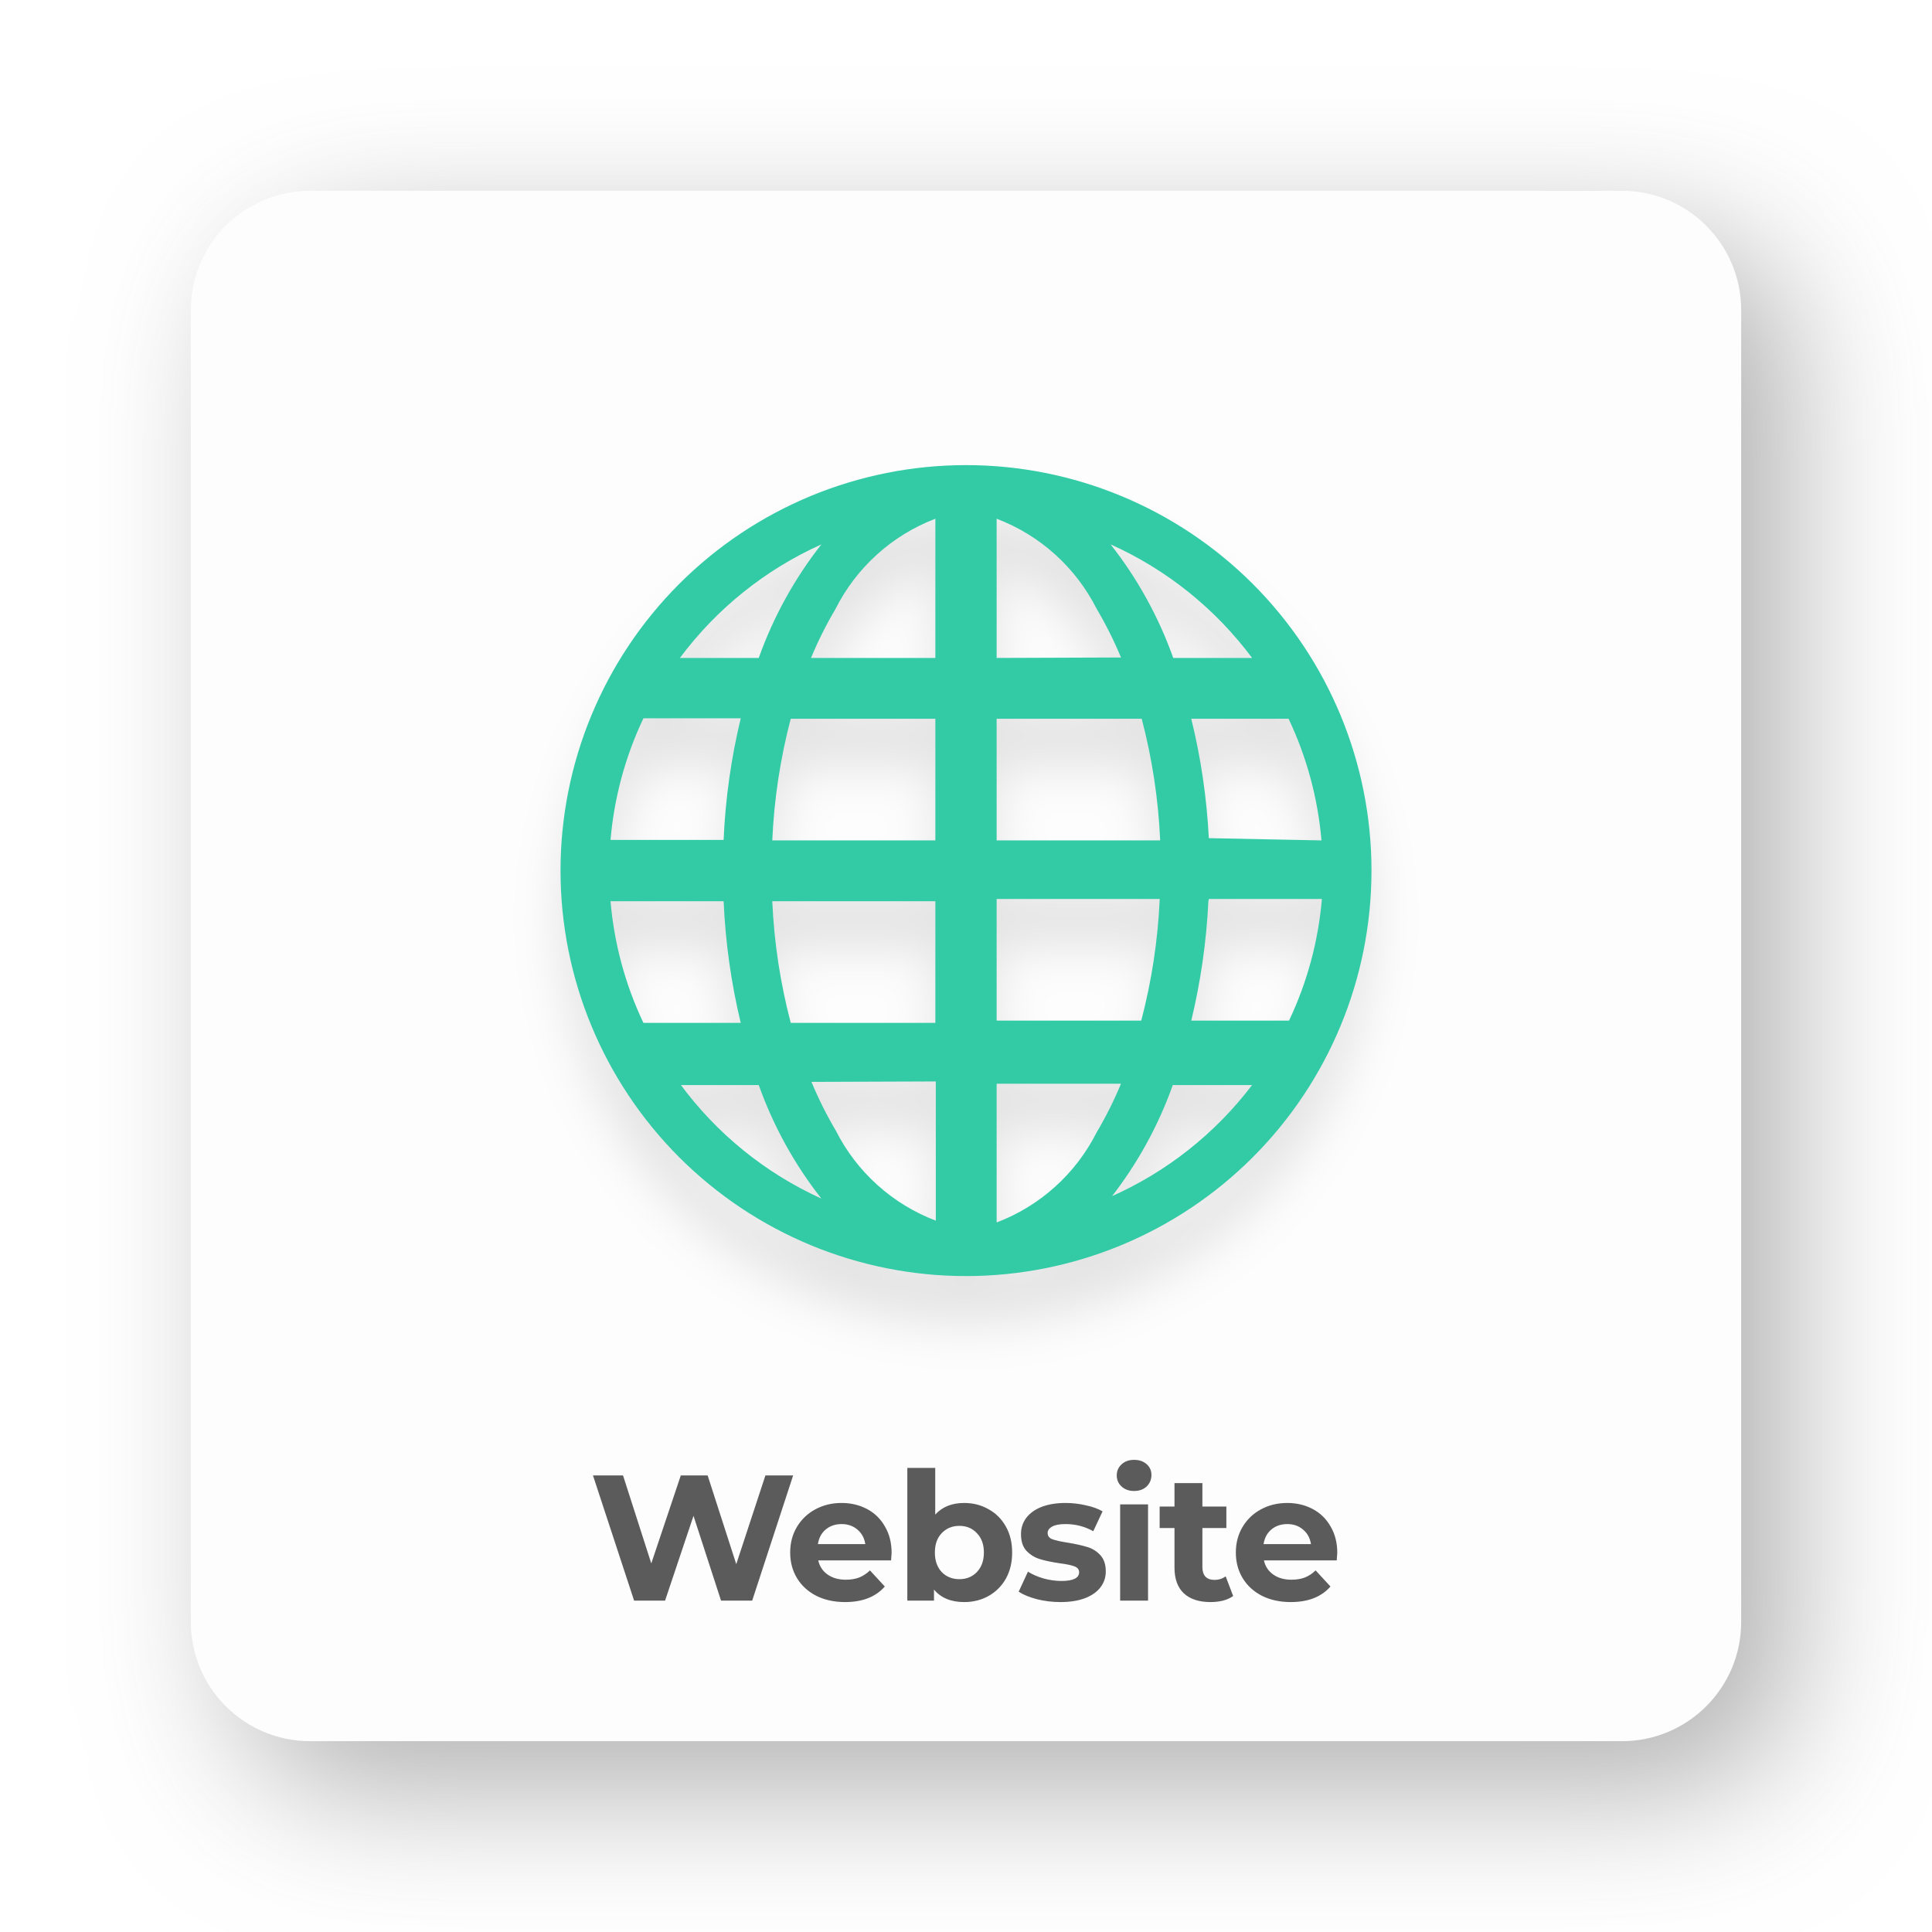
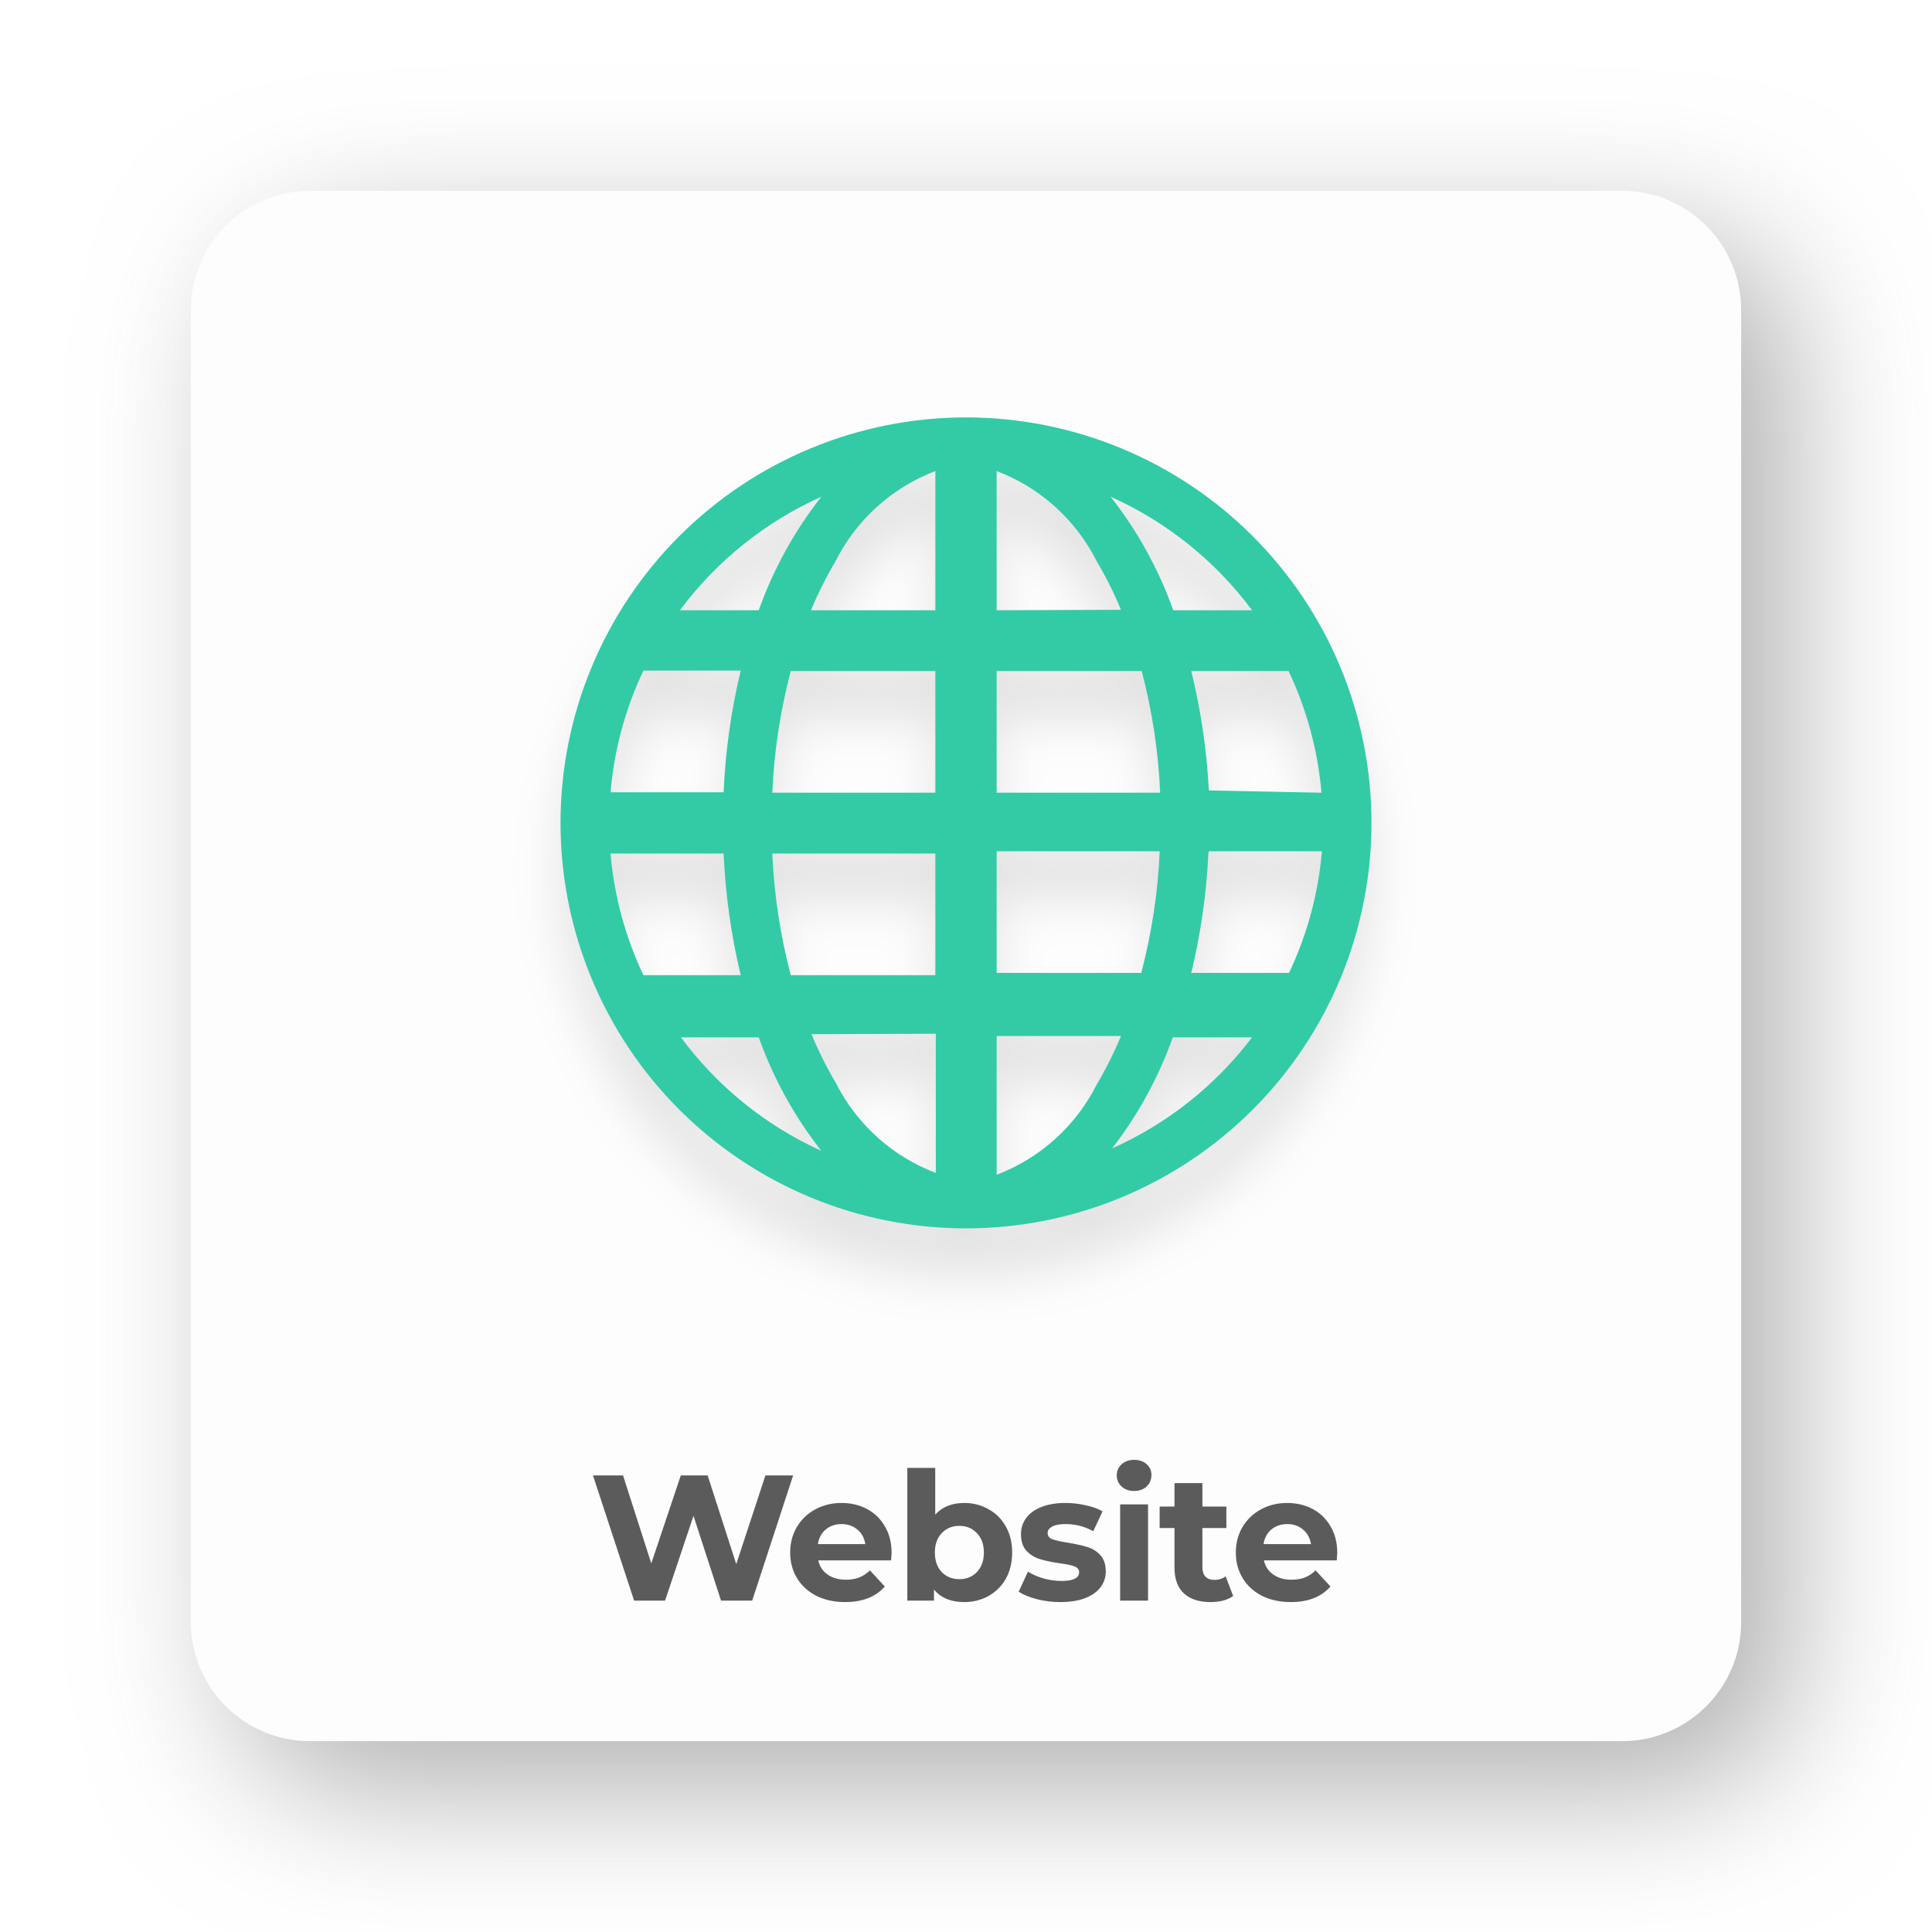
<svg xmlns="http://www.w3.org/2000/svg" width="162" height="162" viewBox="0 0 162 162" fill="none">
  <g filter="url(#filter0_dd)">
    <rect x="16" y="16" width="130" height="130" rx="10" fill="#FDFDFD" />
  </g>
  <path d="M66.506 123.715L63.071 134.215H60.461L58.151 127.105L55.766 134.215H53.171L49.721 123.715H52.241L54.611 131.095L57.086 123.715H59.336L61.736 131.155L64.181 123.715H66.506ZM74.762 130.21C74.762 130.24 74.747 130.45 74.717 130.84H68.612C68.722 131.34 68.982 131.735 69.392 132.025C69.802 132.315 70.312 132.46 70.922 132.46C71.342 132.46 71.712 132.4 72.032 132.28C72.362 132.15 72.667 131.95 72.947 131.68L74.192 133.03C73.432 133.9 72.322 134.335 70.862 134.335C69.952 134.335 69.147 134.16 68.447 133.81C67.747 133.45 67.207 132.955 66.827 132.325C66.447 131.695 66.257 130.98 66.257 130.18C66.257 129.39 66.442 128.68 66.812 128.05C67.192 127.41 67.707 126.915 68.357 126.565C69.017 126.205 69.752 126.025 70.562 126.025C71.352 126.025 72.067 126.195 72.707 126.535C73.347 126.875 73.847 127.365 74.207 128.005C74.577 128.635 74.762 129.37 74.762 130.21ZM70.577 127.795C70.047 127.795 69.602 127.945 69.242 128.245C68.882 128.545 68.662 128.955 68.582 129.475H72.557C72.477 128.965 72.257 128.56 71.897 128.26C71.537 127.95 71.097 127.795 70.577 127.795ZM80.85 126.025C81.6 126.025 82.28 126.2 82.89 126.55C83.51 126.89 83.995 127.375 84.345 128.005C84.695 128.625 84.87 129.35 84.87 130.18C84.87 131.01 84.695 131.74 84.345 132.37C83.995 132.99 83.51 133.475 82.89 133.825C82.28 134.165 81.6 134.335 80.85 134.335C79.74 134.335 78.895 133.985 78.315 133.285V134.215H76.08V123.085H78.42V127C79.01 126.35 79.82 126.025 80.85 126.025ZM80.445 132.415C81.045 132.415 81.535 132.215 81.915 131.815C82.305 131.405 82.5 130.86 82.5 130.18C82.5 129.5 82.305 128.96 81.915 128.56C81.535 128.15 81.045 127.945 80.445 127.945C79.845 127.945 79.35 128.15 78.96 128.56C78.58 128.96 78.39 129.5 78.39 130.18C78.39 130.86 78.58 131.405 78.96 131.815C79.35 132.215 79.845 132.415 80.445 132.415ZM88.911 134.335C88.241 134.335 87.586 134.255 86.946 134.095C86.306 133.925 85.796 133.715 85.416 133.465L86.196 131.785C86.556 132.015 86.991 132.205 87.501 132.355C88.011 132.495 88.511 132.565 89.001 132.565C89.991 132.565 90.486 132.32 90.486 131.83C90.486 131.6 90.351 131.435 90.081 131.335C89.811 131.235 89.396 131.15 88.836 131.08C88.176 130.98 87.631 130.865 87.201 130.735C86.771 130.605 86.396 130.375 86.076 130.045C85.766 129.715 85.611 129.245 85.611 128.635C85.611 128.125 85.756 127.675 86.046 127.285C86.346 126.885 86.776 126.575 87.336 126.355C87.906 126.135 88.576 126.025 89.346 126.025C89.916 126.025 90.481 126.09 91.041 126.22C91.611 126.34 92.081 126.51 92.451 126.73L91.671 128.395C90.961 127.995 90.186 127.795 89.346 127.795C88.846 127.795 88.471 127.865 88.221 128.005C87.971 128.145 87.846 128.325 87.846 128.545C87.846 128.795 87.981 128.97 88.251 129.07C88.521 129.17 88.951 129.265 89.541 129.355C90.201 129.465 90.741 129.585 91.161 129.715C91.581 129.835 91.946 130.06 92.256 130.39C92.566 130.72 92.721 131.18 92.721 131.77C92.721 132.27 92.571 132.715 92.271 133.105C91.971 133.495 91.531 133.8 90.951 134.02C90.381 134.23 89.701 134.335 88.911 134.335ZM93.925 126.145H96.265V134.215H93.925V126.145ZM95.095 125.02C94.665 125.02 94.315 124.895 94.045 124.645C93.775 124.395 93.64 124.085 93.64 123.715C93.64 123.345 93.775 123.035 94.045 122.785C94.315 122.535 94.665 122.41 95.095 122.41C95.525 122.41 95.875 122.53 96.145 122.77C96.415 123.01 96.55 123.31 96.55 123.67C96.55 124.06 96.415 124.385 96.145 124.645C95.875 124.895 95.525 125.02 95.095 125.02ZM103.402 133.825C103.172 133.995 102.887 134.125 102.547 134.215C102.217 134.295 101.867 134.335 101.497 134.335C100.537 134.335 99.792 134.09 99.262 133.6C98.742 133.11 98.482 132.39 98.482 131.44V128.125H97.237V126.325H98.482V124.36H100.822V126.325H102.832V128.125H100.822V131.41C100.822 131.75 100.907 132.015 101.077 132.205C101.257 132.385 101.507 132.475 101.827 132.475C102.197 132.475 102.512 132.375 102.772 132.175L103.402 133.825ZM112.131 130.21C112.131 130.24 112.116 130.45 112.086 130.84H105.981C106.091 131.34 106.351 131.735 106.761 132.025C107.171 132.315 107.681 132.46 108.291 132.46C108.711 132.46 109.081 132.4 109.401 132.28C109.731 132.15 110.036 131.95 110.316 131.68L111.561 133.03C110.801 133.9 109.691 134.335 108.231 134.335C107.321 134.335 106.516 134.16 105.816 133.81C105.116 133.45 104.576 132.955 104.196 132.325C103.816 131.695 103.626 130.98 103.626 130.18C103.626 129.39 103.811 128.68 104.181 128.05C104.561 127.41 105.076 126.915 105.726 126.565C106.386 126.205 107.121 126.025 107.931 126.025C108.721 126.025 109.436 126.195 110.076 126.535C110.716 126.875 111.216 127.365 111.576 128.005C111.946 128.635 112.131 129.37 112.131 130.21ZM107.946 127.795C107.416 127.795 106.971 127.945 106.611 128.245C106.251 128.545 106.031 128.955 105.951 129.475H109.926C109.846 128.965 109.626 128.56 109.266 128.26C108.906 127.95 108.466 127.795 107.946 127.795Z" fill="#5B5B5B" />
  <g filter="url(#filter1_d)">
-     <path d="M81 39C71.983 39 63.335 42.582 56.958 48.958C50.582 55.335 47 63.983 47 73C47 82.017 50.582 90.665 56.958 97.042C63.335 103.418 71.983 107 81 107C90.017 107 98.665 103.418 105.042 97.042C111.418 90.665 115 82.017 115 73C115 63.983 111.418 55.335 105.042 48.958C98.665 42.582 90.017 39 81 39ZM51.193 75.569H60.676C60.827 79.007 61.306 82.422 62.111 85.769H53.951C52.429 82.561 51.495 79.106 51.193 75.569ZM83.569 55.169V43.496C87.21 44.879 90.201 47.574 91.956 51.051C92.73 52.362 93.414 53.726 93.996 55.131L83.569 55.169ZM95.733 60.269C96.61 63.605 97.131 67.024 97.282 70.469H83.569V60.269H95.733ZM78.431 43.496V55.169H68.004C68.587 53.762 69.269 52.399 70.044 51.089C71.791 47.598 74.784 44.888 78.431 43.496ZM78.431 60.269V70.469H64.756C64.907 67.024 65.428 63.605 66.304 60.269H78.431ZM60.676 70.431H51.193C51.495 66.894 52.429 63.439 53.951 60.231H62.111C61.305 63.577 60.824 66.993 60.676 70.431ZM64.756 75.569H78.431V85.769H66.304C65.428 82.433 64.909 79.014 64.756 75.569ZM78.469 90.68V102.353C74.828 100.97 71.837 98.275 70.082 94.798C69.307 93.488 68.625 92.124 68.042 90.718L78.469 90.68ZM83.569 102.353V90.869H93.996C93.413 92.275 92.731 93.639 91.956 94.949C90.201 98.426 87.21 101.121 83.569 102.504V102.353ZM83.569 85.58V75.38H97.244C97.091 78.825 96.572 82.245 95.696 85.58H83.569ZM101.362 75.38H110.844C110.542 78.918 109.608 82.372 108.087 85.58H99.889C100.682 82.293 101.162 78.942 101.324 75.569L101.362 75.38ZM101.362 70.28C101.189 66.904 100.696 63.552 99.889 60.269H108.049C109.571 63.48 110.504 66.933 110.807 70.469L101.362 70.28ZM105.14 55.169H98.378C97.154 51.732 95.381 48.517 93.127 45.649C97.828 47.759 101.911 51.036 104.989 55.169H105.14ZM68.873 45.649C66.619 48.517 64.846 51.732 63.622 55.169H57.011C60.089 51.036 64.172 47.759 68.873 45.649ZM56.973 90.982H63.622C64.846 94.419 66.619 97.634 68.873 100.502C64.159 98.36 60.075 95.043 57.011 90.869L56.973 90.982ZM93.089 100.502C95.343 97.634 97.117 94.419 98.34 90.982H104.989C101.892 95.06 97.811 98.283 93.127 100.351L93.089 100.502Z" fill="#32CBA6" />
+     <path d="M81 35C71.983 35 63.335 38.582 56.958 44.958C50.582 51.335 47 59.983 47 69C47 78.017 50.582 86.665 56.958 93.042C63.335 99.418 71.983 103 81 103C90.017 103 98.665 99.418 105.042 93.042C111.418 86.665 115 78.017 115 69C115 59.983 111.418 51.335 105.042 44.958C98.665 38.582 90.017 35 81 35ZM51.193 71.569H60.676C60.827 75.007 61.306 78.422 62.111 81.769H53.951C52.429 78.561 51.495 75.106 51.193 71.569ZM83.569 51.169V39.496C87.21 40.879 90.201 43.574 91.956 47.051C92.73 48.362 93.414 49.726 93.996 51.131L83.569 51.169ZM95.733 56.269C96.61 59.605 97.131 63.024 97.282 66.469H83.569V56.269H95.733ZM78.431 39.496V51.169H68.004C68.587 49.762 69.269 48.399 70.044 47.089C71.791 43.598 74.784 40.888 78.431 39.496ZM78.431 56.269V66.469H64.756C64.907 63.024 65.428 59.605 66.304 56.269H78.431ZM60.676 66.431H51.193C51.495 62.894 52.429 59.439 53.951 56.231H62.111C61.305 59.577 60.824 62.993 60.676 66.431ZM64.756 71.569H78.431V81.769H66.304C65.428 78.433 64.909 75.014 64.756 71.569ZM78.469 86.68V98.353C74.828 96.97 71.837 94.275 70.082 90.798C69.307 89.488 68.625 88.124 68.042 86.718L78.469 86.68ZM83.569 98.353V86.869H93.996C93.413 88.275 92.731 89.639 91.956 90.949C90.201 94.426 87.21 97.121 83.569 98.504V98.353ZM83.569 81.58V71.38H97.244C97.091 74.825 96.572 78.245 95.696 81.58H83.569ZM101.362 71.38H110.844C110.542 74.918 109.608 78.372 108.087 81.58H99.889C100.682 78.293 101.162 74.942 101.324 71.569L101.362 71.38ZM101.362 66.28C101.189 62.904 100.696 59.552 99.889 56.269H108.049C109.571 59.48 110.504 62.933 110.807 66.469L101.362 66.28ZM105.14 51.169H98.378C97.154 47.732 95.381 44.517 93.127 41.649C97.828 43.759 101.911 47.036 104.989 51.169H105.14ZM68.873 41.649C66.619 44.517 64.846 47.732 63.622 51.169H57.011C60.089 47.036 64.172 43.759 68.873 41.649ZM56.973 86.982H63.622C64.846 90.419 66.619 93.634 68.873 96.502C64.159 94.36 60.075 91.043 57.011 86.869L56.973 86.982ZM93.089 96.502C95.343 93.634 97.117 90.419 98.34 86.982H104.989C101.892 91.06 97.811 94.283 93.127 96.351L93.089 96.502Z" fill="#32CBA6" />
  </g>
  <defs>
    <filter id="filter0_dd" x="0" y="0" width="162" height="162" filterUnits="userSpaceOnUse" color-interpolation-filters="sRGB">
      <feFlood flood-opacity="0" result="BackgroundImageFix" />
      <feColorMatrix in="SourceAlpha" type="matrix" values="0 0 0 0 0 0 0 0 0 0 0 0 0 0 0 0 0 0 127 0" />
      <feOffset dx="-4" dy="-4" />
      <feGaussianBlur stdDeviation="6" />
      <feColorMatrix type="matrix" values="0 0 0 0 1 0 0 0 0 1 0 0 0 0 1 0 0 0 0.5 0" />
      <feBlend mode="normal" in2="BackgroundImageFix" result="effect1_dropShadow" />
      <feColorMatrix in="SourceAlpha" type="matrix" values="0 0 0 0 0 0 0 0 0 0 0 0 0 0 0 0 0 0 127 0" />
      <feOffset dx="4" dy="4" />
      <feGaussianBlur stdDeviation="6" />
      <feColorMatrix type="matrix" values="0 0 0 0 0.383 0 0 0 0 0.383 0 0 0 0 0.383 0 0 0 0.5 0" />
      <feBlend mode="normal" in2="effect1_dropShadow" result="effect2_dropShadow" />
      <feBlend mode="normal" in="SourceGraphic" in2="effect2_dropShadow" result="shape" />
    </filter>
-     <filter id="filter1_d" x="43" y="39" width="76" height="76" filterUnits="userSpaceOnUse" color-interpolation-filters="sRGB">
+     <filter id="filter1_d" x="43" y="35" width="76" height="76" filterUnits="userSpaceOnUse" color-interpolation-filters="sRGB">
      <feFlood flood-opacity="0" result="BackgroundImageFix" />
      <feColorMatrix in="SourceAlpha" type="matrix" values="0 0 0 0 0 0 0 0 0 0 0 0 0 0 0 0 0 0 127 0" />
      <feOffset dy="4" />
      <feGaussianBlur stdDeviation="2" />
      <feColorMatrix type="matrix" values="0 0 0 0 0 0 0 0 0 0 0 0 0 0 0 0 0 0 0.1 0" />
      <feBlend mode="normal" in2="BackgroundImageFix" result="effect1_dropShadow" />
      <feBlend mode="normal" in="SourceGraphic" in2="effect1_dropShadow" result="shape" />
    </filter>
  </defs>
</svg>
